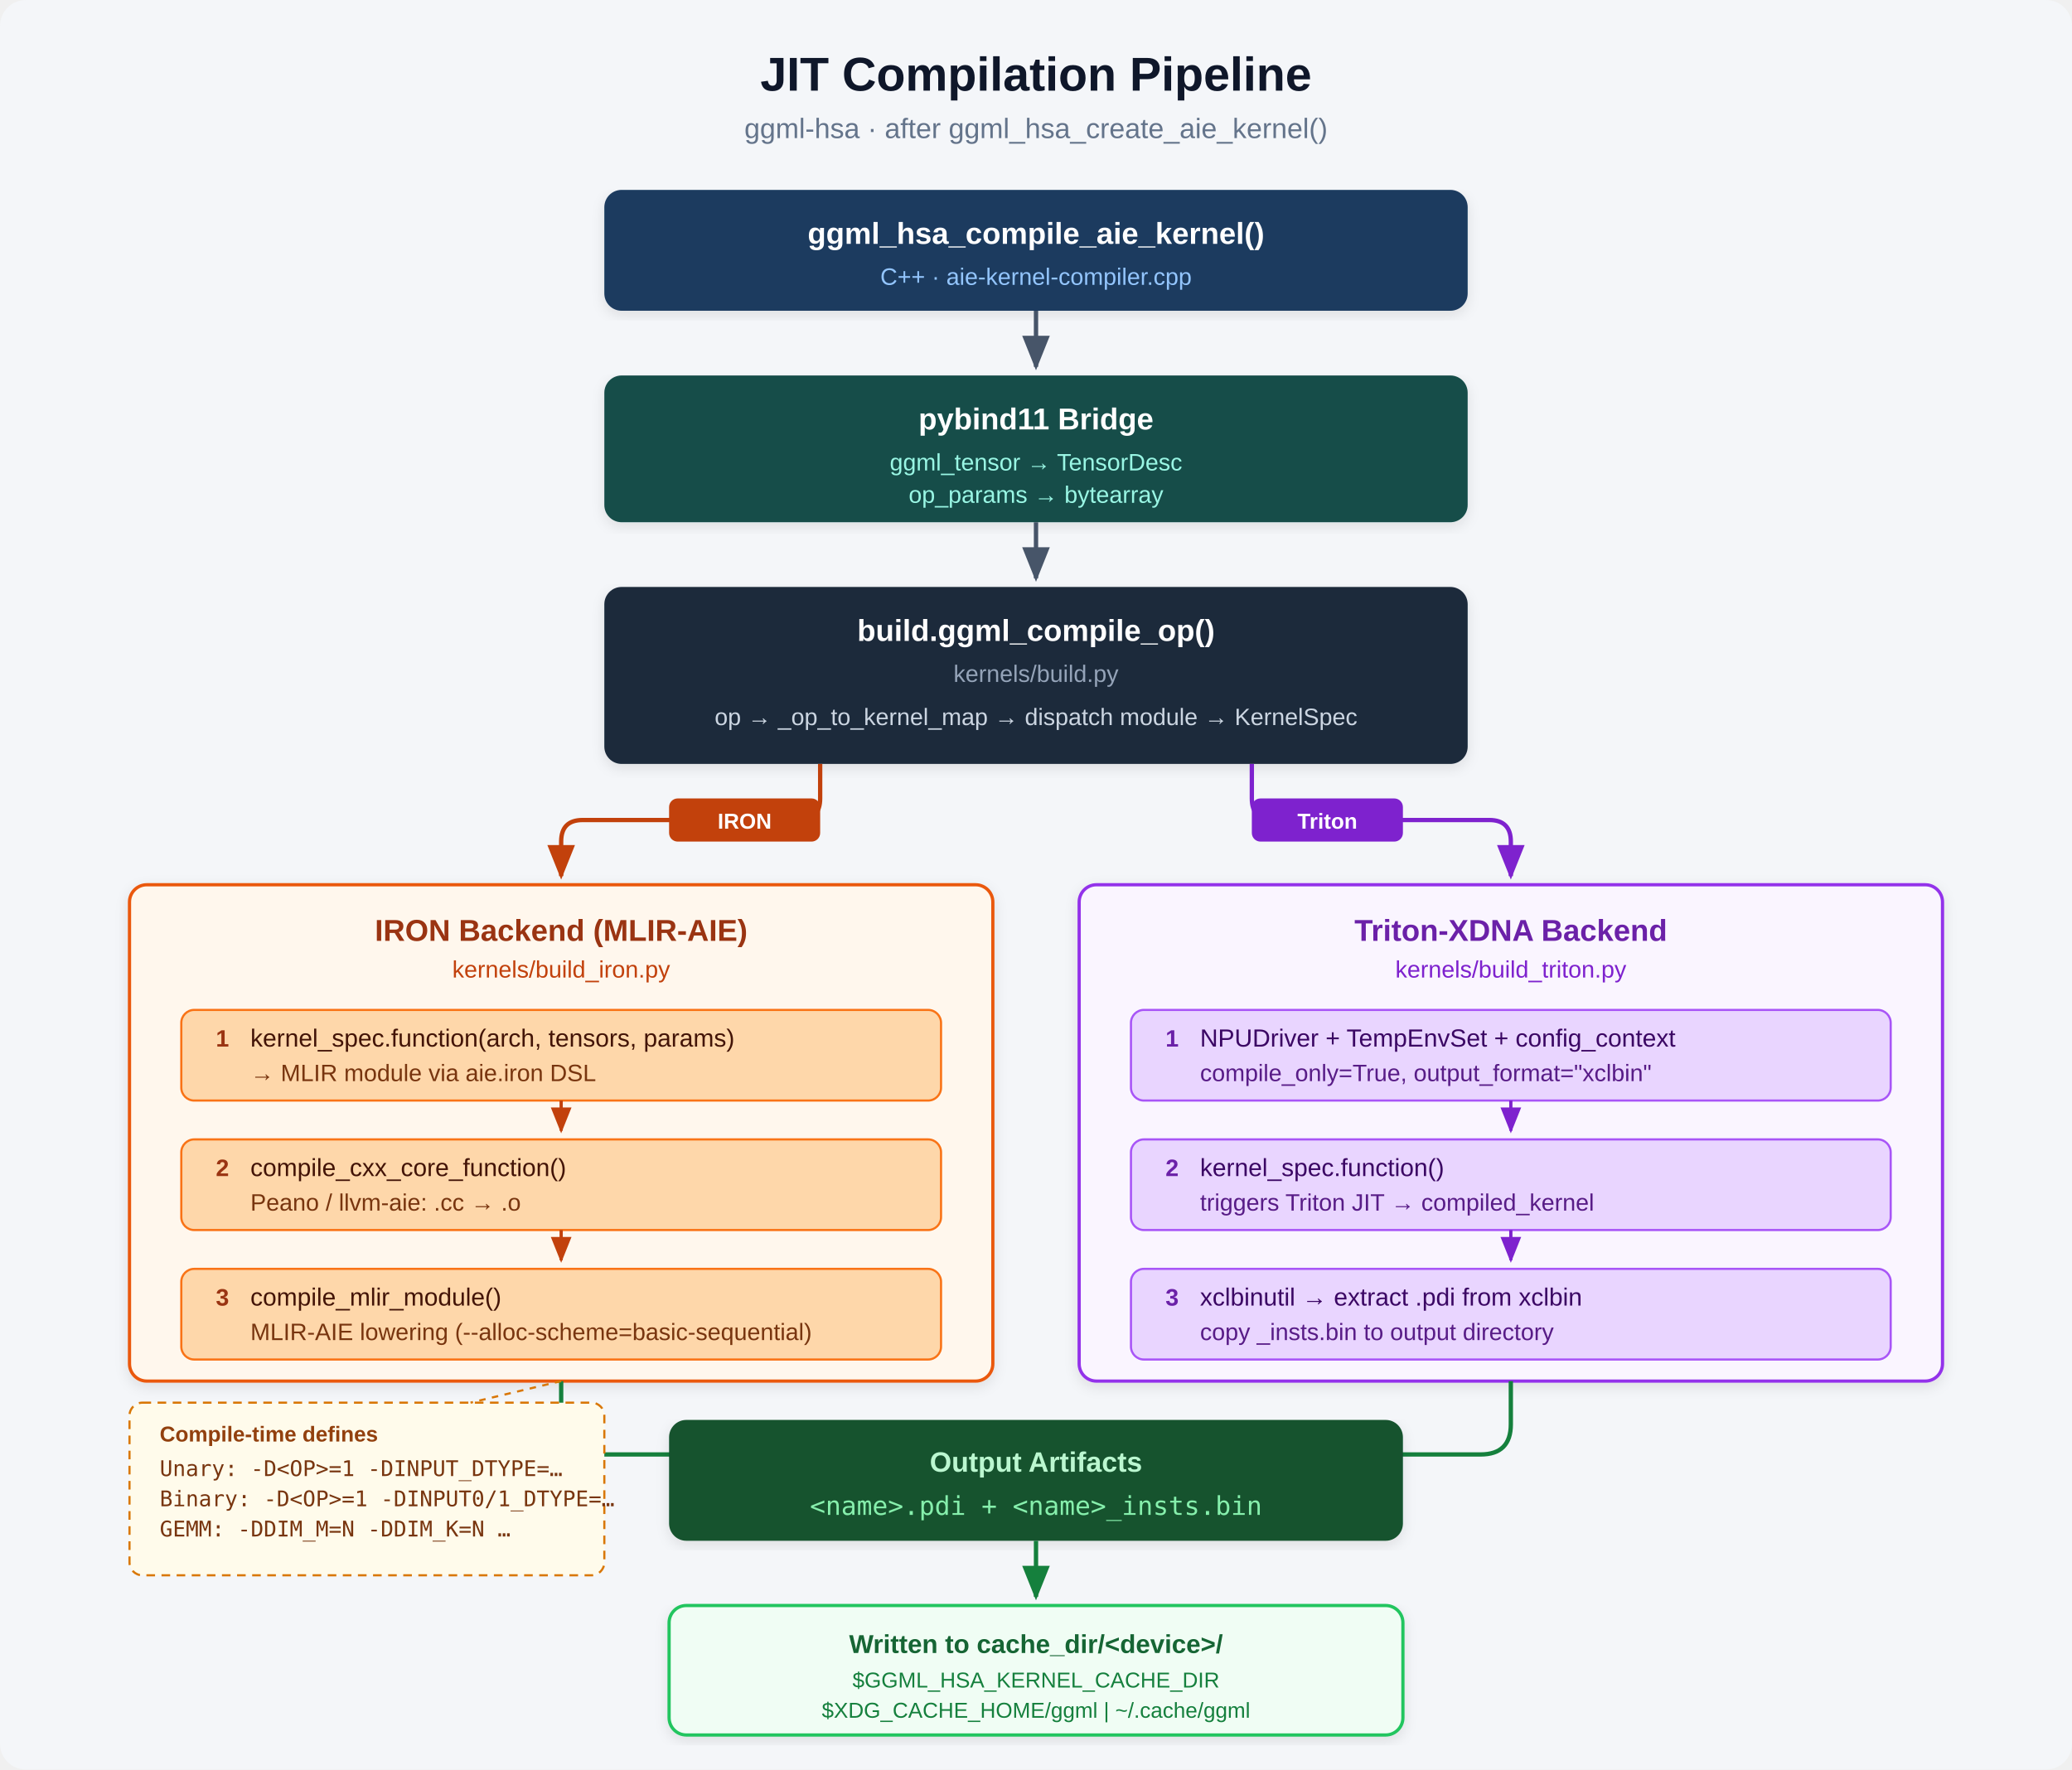
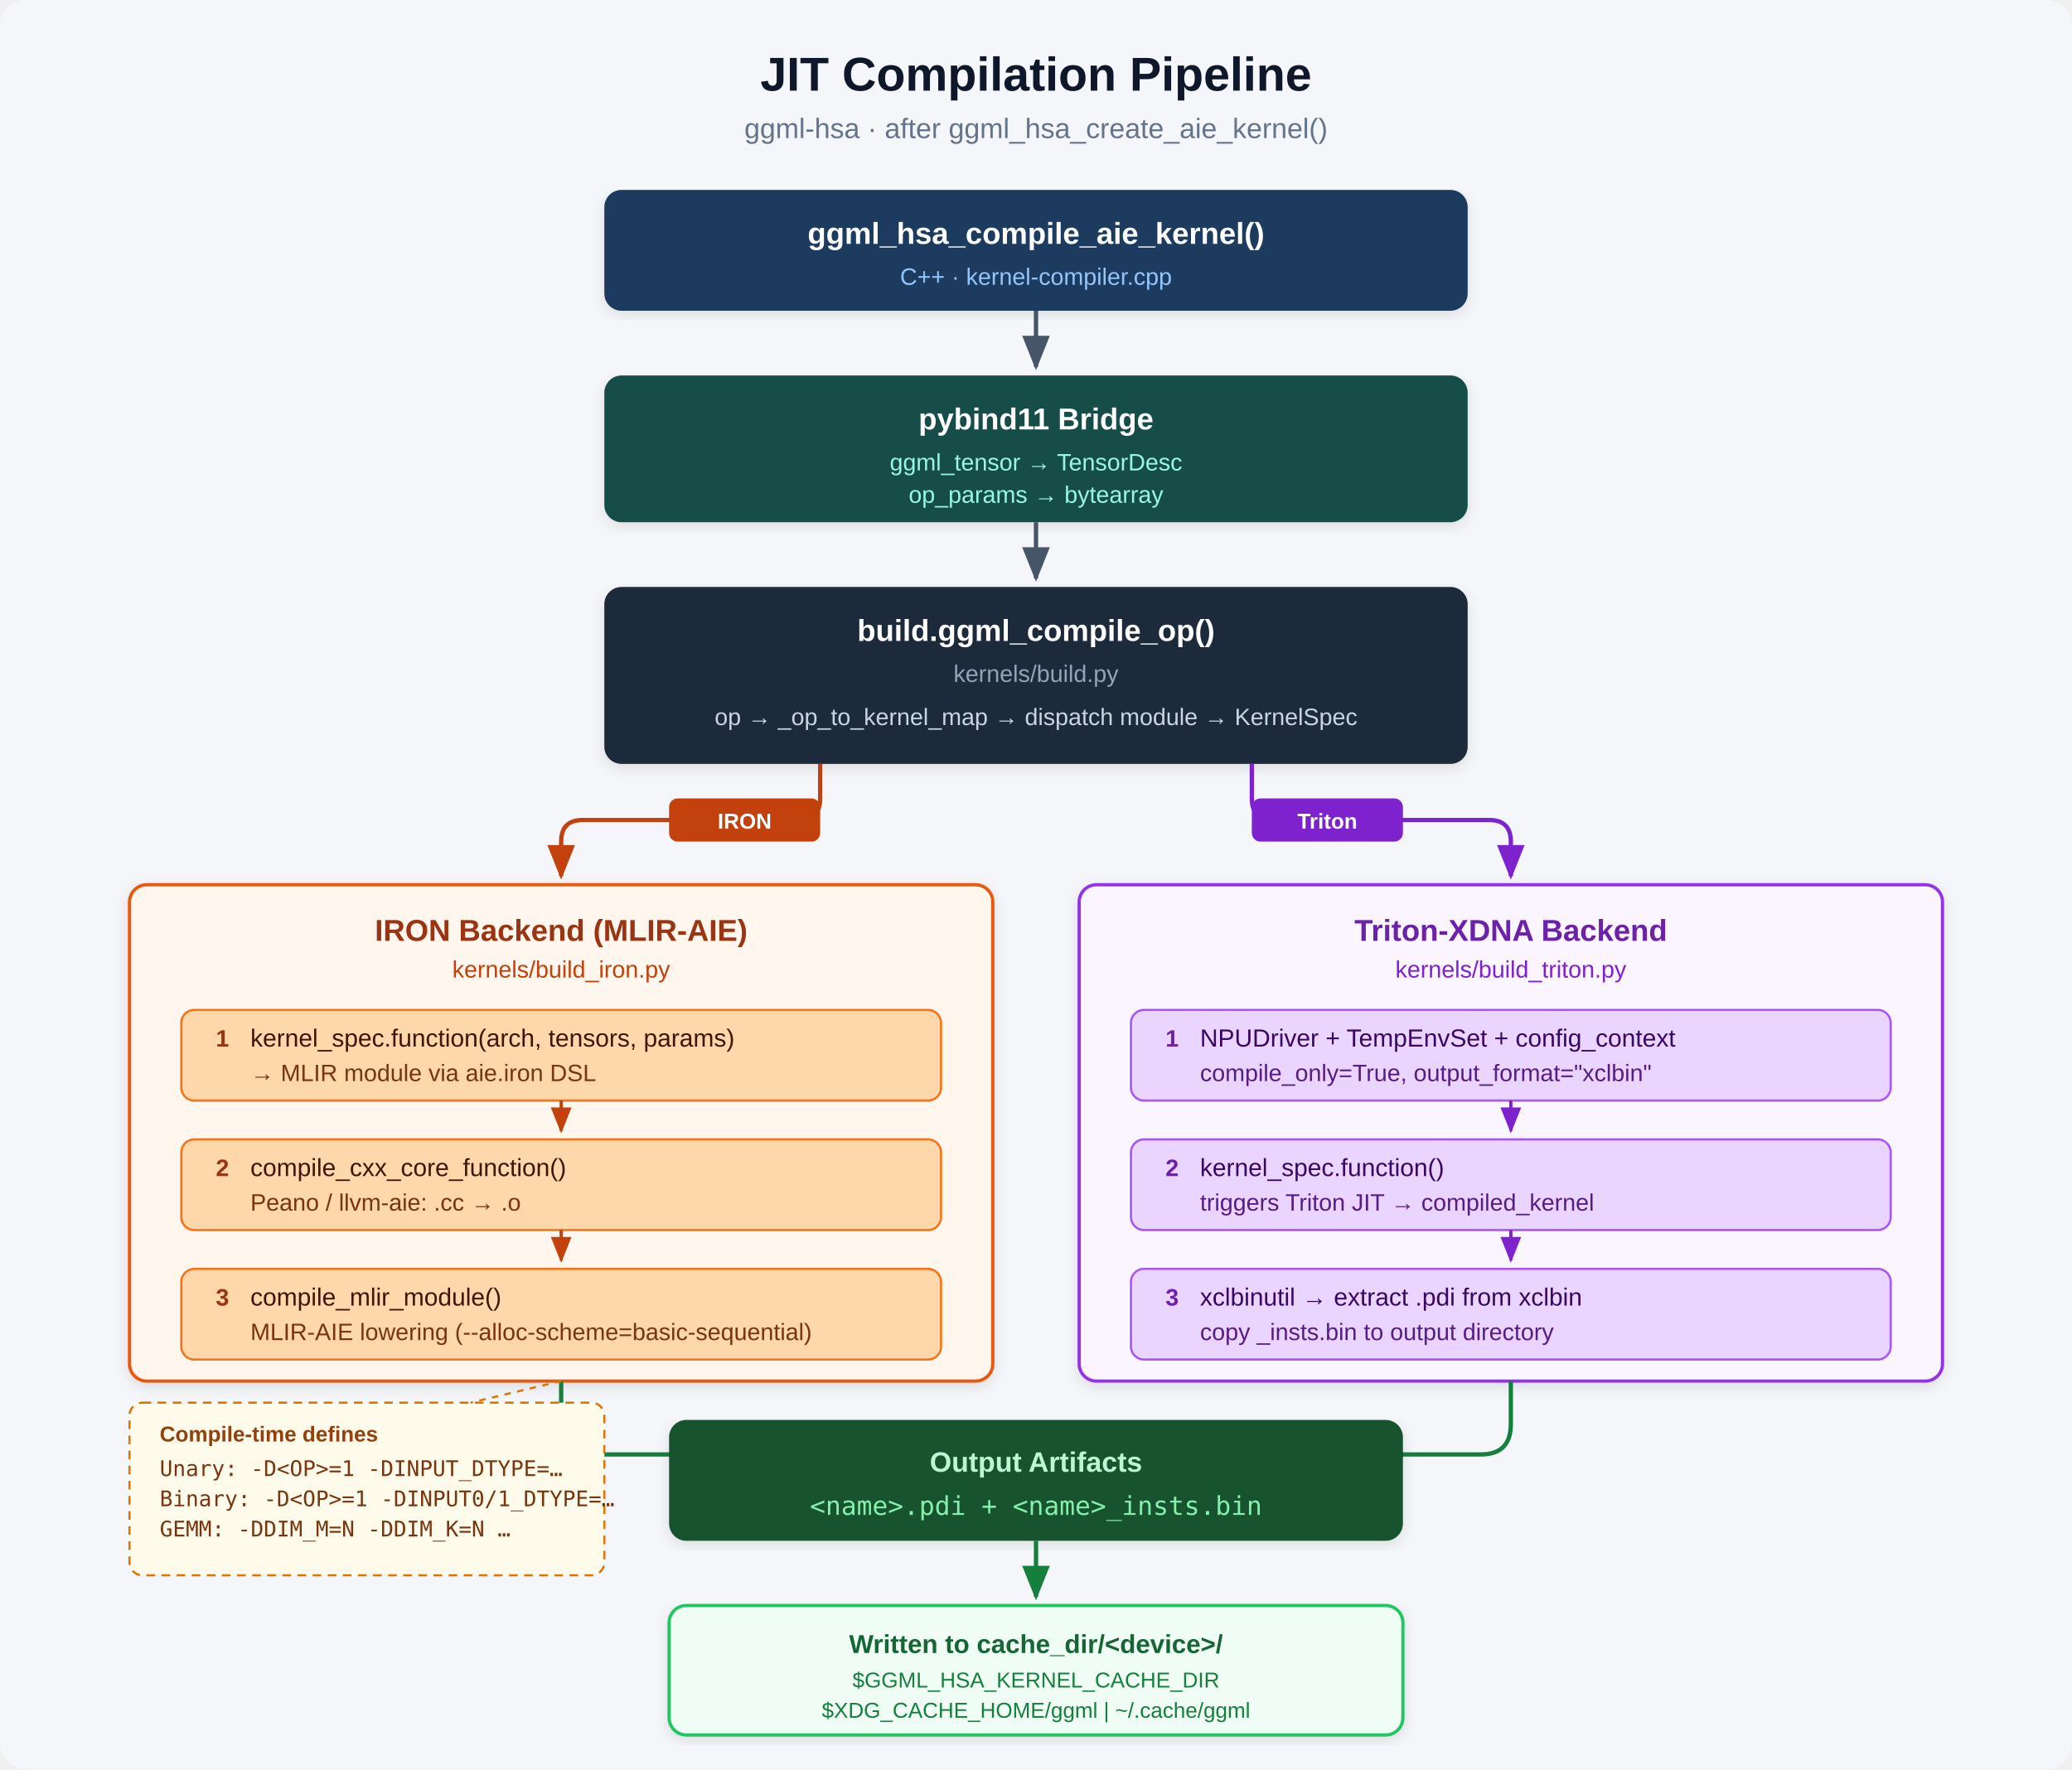
<svg xmlns="http://www.w3.org/2000/svg" viewBox="0 0 960 820" font-family="'Segoe UI', 'Helvetica Neue', Arial, sans-serif">
  <defs>
    <marker id="arrow" viewBox="0 0 10 10" refX="9" refY="5" markerWidth="8" markerHeight="8" orient="auto-start-reverse">
      <path d="M 0 1 L 10 5 L 0 9 z" fill="#475569" />
    </marker>
    <marker id="arrow-iron" viewBox="0 0 10 10" refX="9" refY="5" markerWidth="8" markerHeight="8" orient="auto-start-reverse">
      <path d="M 0 1 L 10 5 L 0 9 z" fill="#c2410c" />
    </marker>
    <marker id="arrow-triton" viewBox="0 0 10 10" refX="9" refY="5" markerWidth="8" markerHeight="8" orient="auto-start-reverse">
      <path d="M 0 1 L 10 5 L 0 9 z" fill="#7e22ce" />
    </marker>
    <marker id="arrow-out" viewBox="0 0 10 10" refX="9" refY="5" markerWidth="8" markerHeight="8" orient="auto-start-reverse">
      <path d="M 0 1 L 10 5 L 0 9 z" fill="#15803d" />
    </marker>
    <filter id="shadow" x="-4%" y="-4%" width="108%" height="112%">
      <feDropShadow dx="0" dy="2" stdDeviation="3" flood-opacity="0.10" />
    </filter>
    <linearGradient id="bg" x1="0" y1="0" x2="0" y2="1">
      <stop offset="0%" stop-color="#f8fafc" />
      <stop offset="100%" stop-color="#f1f5f9" />
    </linearGradient>
  </defs>
  <rect width="960" height="820" rx="12" fill="#f4f6f9" />
  <text x="480" y="42" text-anchor="middle" font-size="22" font-weight="700" fill="#0f172a">JIT Compilation Pipeline</text>
  <text x="480" y="64" text-anchor="middle" font-size="13" fill="#64748b">ggml-hsa  ·  after ggml_hsa_create_aie_kernel()</text>
  <rect x="280" y="88" width="400" height="56" rx="8" fill="#1e3a5f" filter="url(#shadow)" />
  <text x="480" y="113" text-anchor="middle" font-size="14" font-weight="600" fill="#ffffff">ggml_hsa_compile_aie_kernel()</text>
-   <text x="480" y="132" text-anchor="middle" font-size="11" fill="#93c5fd">C++ · aie-kernel-compiler.cpp</text>
+   <text x="480" y="132" text-anchor="middle" font-size="11" fill="#93c5fd">C++ · kernel-compiler.cpp</text>
  <line x1="480" y1="144" x2="480" y2="170" stroke="#475569" stroke-width="2" marker-end="url(#arrow)" />
  <rect x="280" y="174" width="400" height="68" rx="8" fill="#134e4a" filter="url(#shadow)" />
  <text x="480" y="199" text-anchor="middle" font-size="14" font-weight="600" fill="#ffffff">pybind11 Bridge</text>
  <text x="480" y="218" text-anchor="middle" font-size="11" fill="#99f6e4">ggml_tensor → TensorDesc</text>
  <text x="480" y="233" text-anchor="middle" font-size="11" fill="#99f6e4">op_params → bytearray</text>
  <line x1="480" y1="242" x2="480" y2="268" stroke="#475569" stroke-width="2" marker-end="url(#arrow)" />
  <rect x="280" y="272" width="400" height="82" rx="8" fill="#1e293b" filter="url(#shadow)" />
  <text x="480" y="297" text-anchor="middle" font-size="14" font-weight="600" fill="#ffffff">build.ggml_compile_op()</text>
  <text x="480" y="316" text-anchor="middle" font-size="11" fill="#94a3b8">kernels/build.py</text>
  <text x="480" y="336" text-anchor="middle" font-size="11" fill="#cbd5e1">op → _op_to_kernel_map → dispatch module → KernelSpec</text>
  <path d="M 380 354 L 380 370 Q 380 380 370 380 L 270 380 Q 260 380 260 390 L 260 406" stroke="#c2410c" stroke-width="2" fill="none" marker-end="url(#arrow-iron)" />
  <path d="M 580 354 L 580 370 Q 580 380 590 380 L 690 380 Q 700 380 700 390 L 700 406" stroke="#7e22ce" stroke-width="2" fill="none" marker-end="url(#arrow-triton)" />
  <rect x="310" y="370" width="70" height="20" rx="4" fill="#c2410c" />
  <text x="345" y="384" text-anchor="middle" font-size="10" font-weight="600" fill="#fff">IRON</text>
  <rect x="580" y="370" width="70" height="20" rx="4" fill="#7e22ce" />
  <text x="615" y="384" text-anchor="middle" font-size="10" font-weight="600" fill="#fff">Triton</text>
  <rect x="60" y="410" width="400" height="230" rx="8" fill="#fff7ed" stroke="#ea580c" stroke-width="1.5" filter="url(#shadow)" />
  <text x="260" y="436" text-anchor="middle" font-size="14" font-weight="700" fill="#9a3412">IRON Backend (MLIR-AIE)</text>
  <text x="260" y="453" text-anchor="middle" font-size="11" fill="#c2410c">kernels/build_iron.py</text>
  <rect x="84" y="468" width="352" height="42" rx="6" fill="#fed7aa" stroke="#f97316" stroke-width="1" />
  <text x="100" y="485" font-size="11" font-weight="600" fill="#9a3412">1</text>
  <text x="116" y="485" font-size="11.5" fill="#431407">kernel_spec.function(arch, tensors, params)</text>
  <text x="116" y="501" font-size="11" fill="#78350f">→ MLIR module via aie.iron DSL</text>
  <line x1="260" y1="510" x2="260" y2="524" stroke="#c2410c" stroke-width="1.5" marker-end="url(#arrow-iron)" />
  <rect x="84" y="528" width="352" height="42" rx="6" fill="#fed7aa" stroke="#f97316" stroke-width="1" />
  <text x="100" y="545" font-size="11" font-weight="600" fill="#9a3412">2</text>
  <text x="116" y="545" font-size="11.5" fill="#431407">compile_cxx_core_function()</text>
  <text x="116" y="561" font-size="11" fill="#78350f">Peano / llvm-aie:  .cc → .o</text>
  <line x1="260" y1="570" x2="260" y2="584" stroke="#c2410c" stroke-width="1.5" marker-end="url(#arrow-iron)" />
  <rect x="84" y="588" width="352" height="42" rx="6" fill="#fed7aa" stroke="#f97316" stroke-width="1" />
  <text x="100" y="605" font-size="11" font-weight="600" fill="#9a3412">3</text>
  <text x="116" y="605" font-size="11.5" fill="#431407">compile_mlir_module()</text>
  <text x="116" y="621" font-size="11" fill="#78350f">MLIR-AIE lowering  (--alloc-scheme=basic-sequential)</text>
  <rect x="500" y="410" width="400" height="230" rx="8" fill="#faf5ff" stroke="#9333ea" stroke-width="1.5" filter="url(#shadow)" />
  <text x="700" y="436" text-anchor="middle" font-size="14" font-weight="700" fill="#6b21a8">Triton-XDNA Backend</text>
  <text x="700" y="453" text-anchor="middle" font-size="11" fill="#7e22ce">kernels/build_triton.py</text>
  <rect x="524" y="468" width="352" height="42" rx="6" fill="#e9d5ff" stroke="#a855f7" stroke-width="1" />
  <text x="540" y="485" font-size="11" font-weight="600" fill="#6b21a8">1</text>
  <text x="556" y="485" font-size="11.5" fill="#3b0764">NPUDriver + TempEnvSet + config_context</text>
  <text x="556" y="501" font-size="11" fill="#581c87">compile_only=True, output_format="xclbin"</text>
  <line x1="700" y1="510" x2="700" y2="524" stroke="#7e22ce" stroke-width="1.5" marker-end="url(#arrow-triton)" />
  <rect x="524" y="528" width="352" height="42" rx="6" fill="#e9d5ff" stroke="#a855f7" stroke-width="1" />
  <text x="540" y="545" font-size="11" font-weight="600" fill="#6b21a8">2</text>
  <text x="556" y="545" font-size="11.5" fill="#3b0764">kernel_spec.function()</text>
  <text x="556" y="561" font-size="11" fill="#581c87">triggers Triton JIT → compiled_kernel</text>
  <line x1="700" y1="570" x2="700" y2="584" stroke="#7e22ce" stroke-width="1.5" marker-end="url(#arrow-triton)" />
  <rect x="524" y="588" width="352" height="42" rx="6" fill="#e9d5ff" stroke="#a855f7" stroke-width="1" />
  <text x="540" y="605" font-size="11" font-weight="600" fill="#6b21a8">3</text>
  <text x="556" y="605" font-size="11.5" fill="#3b0764">xclbinutil → extract .pdi from xclbin</text>
  <text x="556" y="621" font-size="11" fill="#581c87">copy _insts.bin to output directory</text>
  <path d="M 260 640 L 260 660 Q 260 674 274 674 L 380 674" stroke="#15803d" stroke-width="2" fill="none" />
  <path d="M 700 640 L 700 660 Q 700 674 686 674 L 580 674" stroke="#15803d" stroke-width="2" fill="none" />
  <rect x="310" y="658" width="340" height="56" rx="8" fill="#14532d" filter="url(#shadow)" />
  <text x="480" y="682" text-anchor="middle" font-size="13" font-weight="600" fill="#bbf7d0">Output Artifacts</text>
  <text x="480" y="702" text-anchor="middle" font-size="12" fill="#86efac" font-family="'SF Mono', 'Fira Code', 'Consolas', monospace">&lt;name&gt;.pdi  +  &lt;name&gt;_insts.bin</text>
  <line x1="480" y1="714" x2="480" y2="740" stroke="#15803d" stroke-width="2" marker-end="url(#arrow-out)" />
  <rect x="310" y="744" width="340" height="60" rx="8" fill="#f0fdf4" stroke="#22c55e" stroke-width="1.5" filter="url(#shadow)" />
  <text x="480" y="766" text-anchor="middle" font-size="12" font-weight="600" fill="#166534">Written to cache_dir/&lt;device&gt;/</text>
  <text x="480" y="782" text-anchor="middle" font-size="10" fill="#15803d">$GGML_HSA_KERNEL_CACHE_DIR</text>
  <text x="480" y="796" text-anchor="middle" font-size="10" fill="#15803d">$XDG_CACHE_HOME/ggml  |  ~/.cache/ggml</text>
  <rect x="60" y="650" width="220" height="80" rx="6" fill="#fffbeb" stroke="#d97706" stroke-width="1" stroke-dasharray="4,3" />
  <text x="74" y="668" font-size="10" font-weight="600" fill="#92400e">Compile-time defines</text>
  <text x="74" y="684" font-size="10" fill="#78350f" font-family="'SF Mono', 'Fira Code', monospace">Unary:  -D&lt;OP&gt;=1 -DINPUT_DTYPE=…</text>
  <text x="74" y="698" font-size="10" fill="#78350f" font-family="'SF Mono', 'Fira Code', monospace">Binary: -D&lt;OP&gt;=1 -DINPUT0/1_DTYPE=…</text>
  <text x="74" y="712" font-size="10" fill="#78350f" font-family="'SF Mono', 'Fira Code', monospace">GEMM:   -DDIM_M=N -DDIM_K=N …</text>
  <line x1="260" y1="640" x2="218" y2="650" stroke="#d97706" stroke-width="1" stroke-dasharray="3,3" />
</svg>
